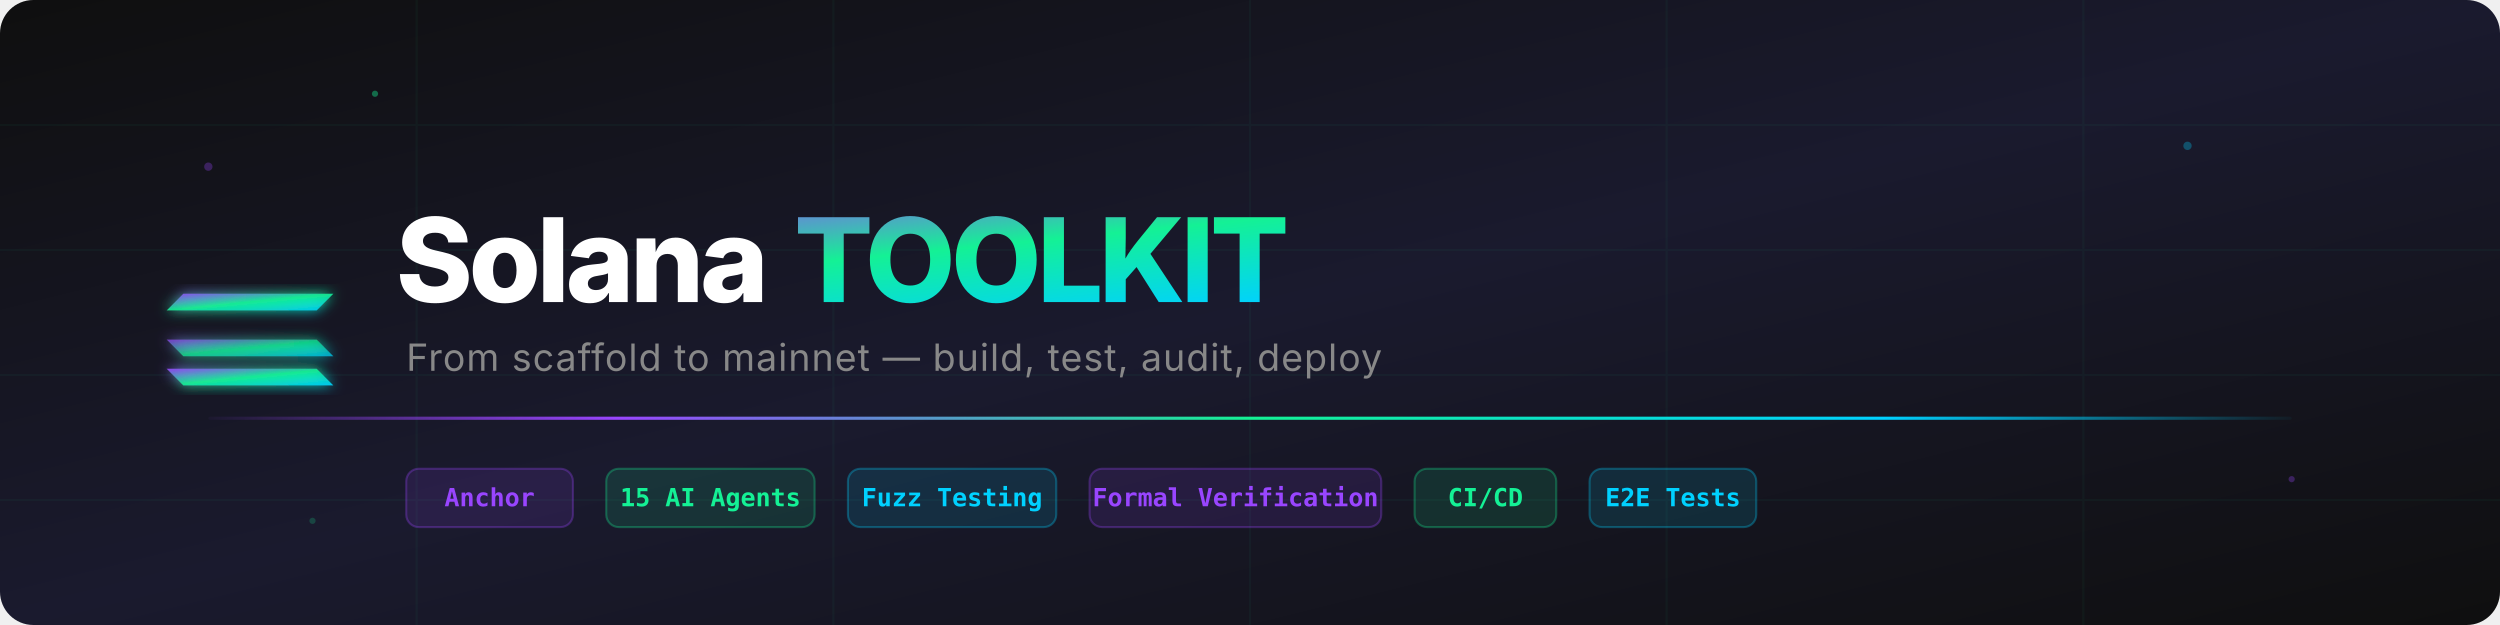
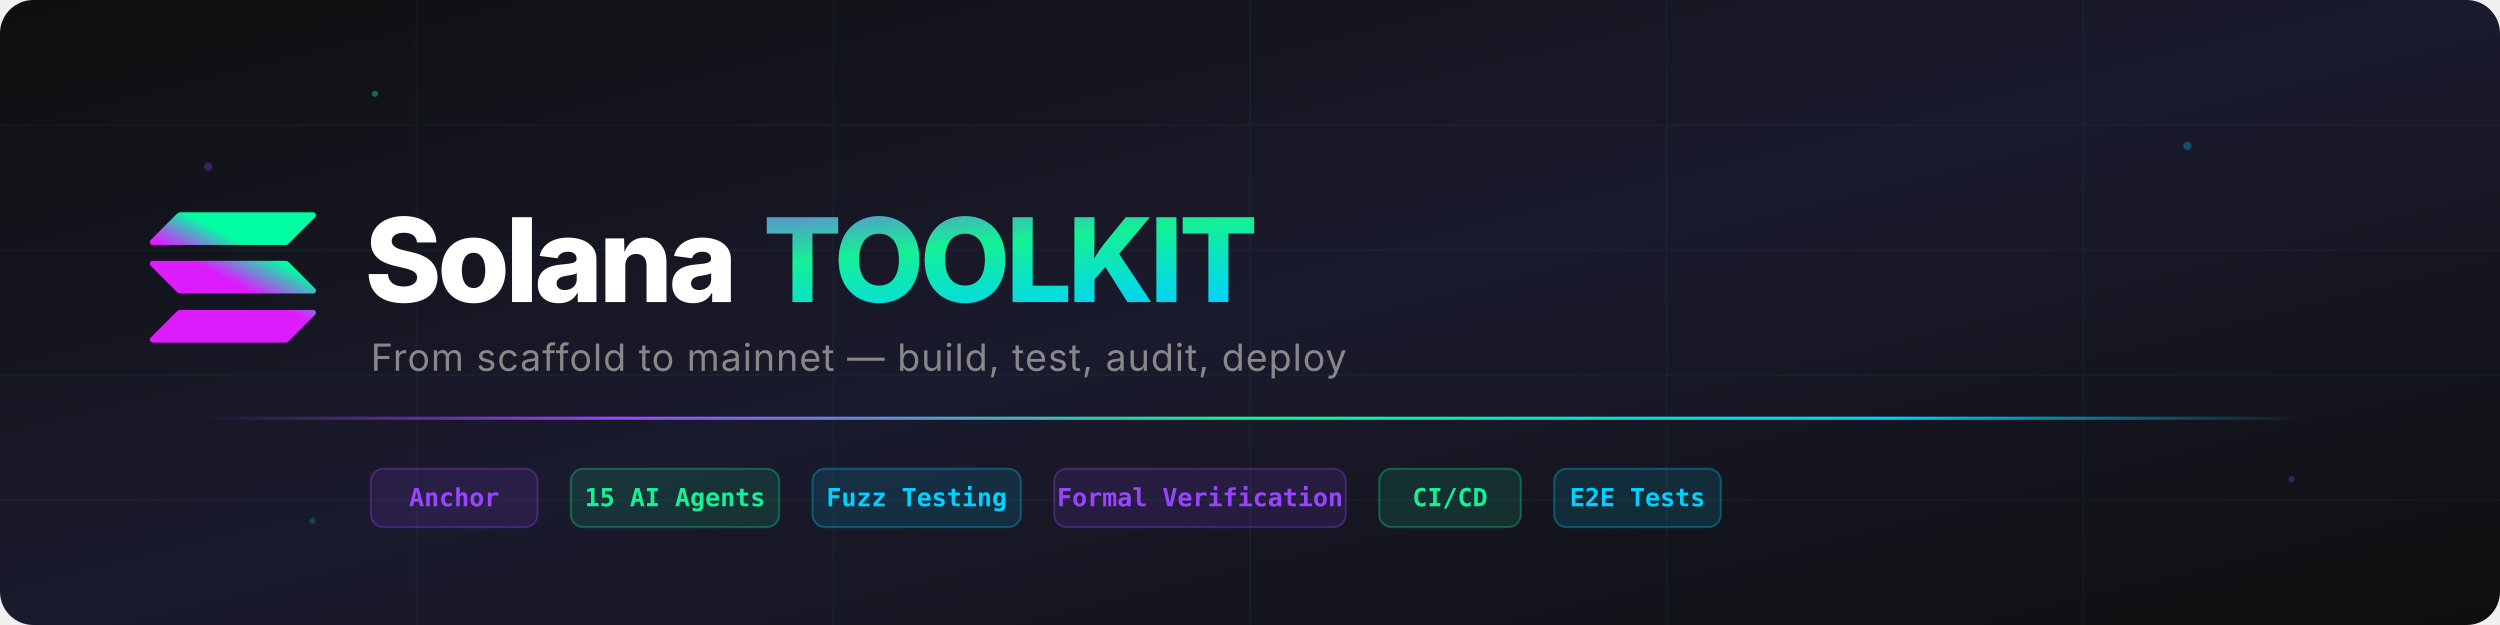
<svg xmlns="http://www.w3.org/2000/svg" viewBox="0 0 1200 300" fill="none">
  <defs>
    <linearGradient id="bg" x1="0%" y1="0%" x2="100%" y2="100%">
      <stop offset="0%" style="stop-color:#0f0f0f" />
      <stop offset="50%" style="stop-color:#1a1a2e" />
      <stop offset="100%" style="stop-color:#0f0f0f" />
    </linearGradient>
    <linearGradient id="solGrad" x1="0%" y1="0%" x2="100%" y2="100%">
      <stop offset="0%" style="stop-color:#9945FF" />
      <stop offset="50%" style="stop-color:#14F195" />
      <stop offset="100%" style="stop-color:#00D1FF" />
    </linearGradient>
    <linearGradient id="lineGrad" x1="0%" y1="0%" x2="100%" y2="0%">
      <stop offset="0%" style="stop-color:#9945FF;stop-opacity:0" />
      <stop offset="20%" style="stop-color:#9945FF;stop-opacity:1" />
      <stop offset="50%" style="stop-color:#14F195;stop-opacity:1" />
      <stop offset="80%" style="stop-color:#00D1FF;stop-opacity:1" />
      <stop offset="100%" style="stop-color:#00D1FF;stop-opacity:0" />
    </linearGradient>
+     <linearGradient id="solBar1" gradientUnits="userSpaceOnUse" x1="72.18" y1="70.29" x2="28.24" y2="-13.86" gradientTransform="matrix(1 0 0 -1 0 62.84)">
+       <stop offset="0" style="stop-color:#00FFA3" />
+       <stop offset="1" style="stop-color:#DC1FFF" />
+     </linearGradient>
+     <linearGradient id="solBar2" gradientUnits="userSpaceOnUse" x1="52.98" y1="80.33" x2="9.04" y2="-3.82" gradientTransform="matrix(1 0 0 -1 0 62.84)">
+       <stop offset="0" style="stop-color:#00FFA3" />
+       <stop offset="1" style="stop-color:#DC1FFF" />
+     </linearGradient>
+     <linearGradient id="solBar3" gradientUnits="userSpaceOnUse" x1="62.53" y1="75.38" x2="18.59" y2="-8.81" gradientTransform="matrix(1 0 0 -1 0 62.84)">
+       <stop offset="0" style="stop-color:#00FFA3" />
+       <stop offset="1" style="stop-color:#DC1FFF" />
+     </linearGradient>
    <filter id="glow">
-       <feGaussianBlur stdDeviation="3" result="blur" />
-       <feMerge>
-         <feMergeNode in="blur" />
-         <feMergeNode in="SourceGraphic" />
-       </feMerge>
-     </filter>
-     <filter id="glowStrong">
-       <feGaussianBlur stdDeviation="8" result="blur" />
+       <feGaussianBlur stdDeviation="2" result="blur" />
      <feMerge>
        <feMergeNode in="blur" />
        <feMergeNode in="SourceGraphic" />
      </feMerge>
    </filter>
  </defs>
  <rect width="1200" height="300" fill="url(#bg)" rx="16" />
  <g opacity="0.04" stroke="#14F195">
    <line x1="0" y1="60" x2="1200" y2="60" />
    <line x1="0" y1="120" x2="1200" y2="120" />
    <line x1="0" y1="180" x2="1200" y2="180" />
    <line x1="0" y1="240" x2="1200" y2="240" />
    <line x1="200" y1="0" x2="200" y2="300" />
    <line x1="400" y1="0" x2="400" y2="300" />
    <line x1="600" y1="0" x2="600" y2="300" />
    <line x1="800" y1="0" x2="800" y2="300" />
    <line x1="1000" y1="0" x2="1000" y2="300" />
  </g>
  <circle cx="100" cy="80" r="2" fill="#9945FF" opacity="0.3" />
  <circle cx="180" cy="45" r="1.5" fill="#14F195" opacity="0.4" />
  <circle cx="1050" cy="70" r="2" fill="#00D1FF" opacity="0.3" />
  <circle cx="1100" cy="230" r="1.5" fill="#9945FF" opacity="0.3" />
  <circle cx="150" cy="250" r="1.5" fill="#14F195" opacity="0.2" />
-   <g transform="translate(80, 105)" filter="url(#glow)">
-     <path d="M0 72 L8 80 L80 80 L72 72Z" fill="url(#solGrad)" opacity="0.9" />
-     <path d="M0 44 L8 36 L80 36 L72 44Z" fill="url(#solGrad)" opacity="0.9" />
-     <path d="M0 58 L8 66 L80 66 L72 58Z" fill="url(#solGrad)" opacity="0.7" />
+   <g transform="translate(72, 102) scale(0.2)" filter="url(#glow)">
+     <path fill="url(#solBar1)" d="M64.6,237.9c2.4-2.4,5.7-3.8,9.2-3.8h317.4c5.8,0,8.7,7,4.6,11.1l-62.7,62.7c-2.4,2.4-5.7,3.8-9.2,3.8H6.5c-5.8,0-8.7-7-4.6-11.1L64.6,237.9z" />
+     <path fill="url(#solBar2)" d="M64.6,3.8C67.1,1.4,70.4,0,73.8,0h317.4c5.8,0,8.7,7,4.6,11.1l-62.7,62.7c-2.4,2.4-5.7,3.8-9.2,3.8H6.5c-5.8,0-8.7-7-4.6-11.1L64.6,3.8z" />
+     <path fill="url(#solBar3)" d="M333.1,120.1c-2.4-2.4-5.7-3.8-9.2-3.8H6.5c-5.8,0-8.7,7-4.6,11.1l62.7,62.7c2.4,2.4,5.7,3.8,9.2,3.8h317.4c5.8,0,8.7-7,4.6-11.1L333.1,120.1z" />
  </g>
-   <text x="190" y="145" font-family="system-ui, -apple-system, 'Segoe UI', sans-serif" font-size="56" font-weight="800" letter-spacing="-2">
+   <text x="175" y="145" font-family="system-ui, -apple-system, 'Segoe UI', sans-serif" font-size="56" font-weight="800" letter-spacing="-2">
    <tspan fill="#ffffff">Solana </tspan>
    <tspan fill="url(#solGrad)">TOOLKIT</tspan>
  </text>
-   <text x="195" y="178" font-family="system-ui, -apple-system, 'Segoe UI', sans-serif" font-size="18" fill="#888888" font-weight="400" letter-spacing="0.5">
+   <text x="178" y="178" font-family="system-ui, -apple-system, 'Segoe UI', sans-serif" font-size="18" fill="#888888" font-weight="400" letter-spacing="0.5">
    From scaffold to mainnet — build, test, audit, deploy
  </text>
  <rect x="100" y="200" width="1000" height="1.5" fill="url(#lineGrad)" rx="1" />
-   <g transform="translate(195, 225)" font-family="'SF Mono', 'Fira Code', monospace" font-size="12" font-weight="600">
+   <g transform="translate(178, 225)" font-family="'SF Mono', 'Fira Code', monospace" font-size="12" font-weight="600">
    <rect x="0" y="0" width="80" height="28" rx="6" fill="#9945FF" fill-opacity="0.12" stroke="#9945FF" stroke-opacity="0.3" stroke-width="1" />
    <text x="40" y="18" fill="#9945FF" text-anchor="middle">Anchor</text>
    <rect x="96" y="0" width="100" height="28" rx="6" fill="#14F195" fill-opacity="0.12" stroke="#14F195" stroke-opacity="0.3" stroke-width="1" />
    <text x="146" y="18" fill="#14F195" text-anchor="middle">15 AI Agents</text>
    <rect x="212" y="0" width="100" height="28" rx="6" fill="#00D1FF" fill-opacity="0.12" stroke="#00D1FF" stroke-opacity="0.3" stroke-width="1" />
    <text x="262" y="18" fill="#00D1FF" text-anchor="middle">Fuzz Testing</text>
    <rect x="328" y="0" width="140" height="28" rx="6" fill="#9945FF" fill-opacity="0.12" stroke="#9945FF" stroke-opacity="0.3" stroke-width="1" />
    <text x="398" y="18" fill="#9945FF" text-anchor="middle">Formal Verification</text>
    <rect x="484" y="0" width="68" height="28" rx="6" fill="#14F195" fill-opacity="0.12" stroke="#14F195" stroke-opacity="0.3" stroke-width="1" />
    <text x="518" y="18" fill="#14F195" text-anchor="middle">CI/CD</text>
    <rect x="568" y="0" width="80" height="28" rx="6" fill="#00D1FF" fill-opacity="0.12" stroke="#00D1FF" stroke-opacity="0.3" stroke-width="1" />
    <text x="608" y="18" fill="#00D1FF" text-anchor="middle">E2E Tests</text>
  </g>
</svg>
